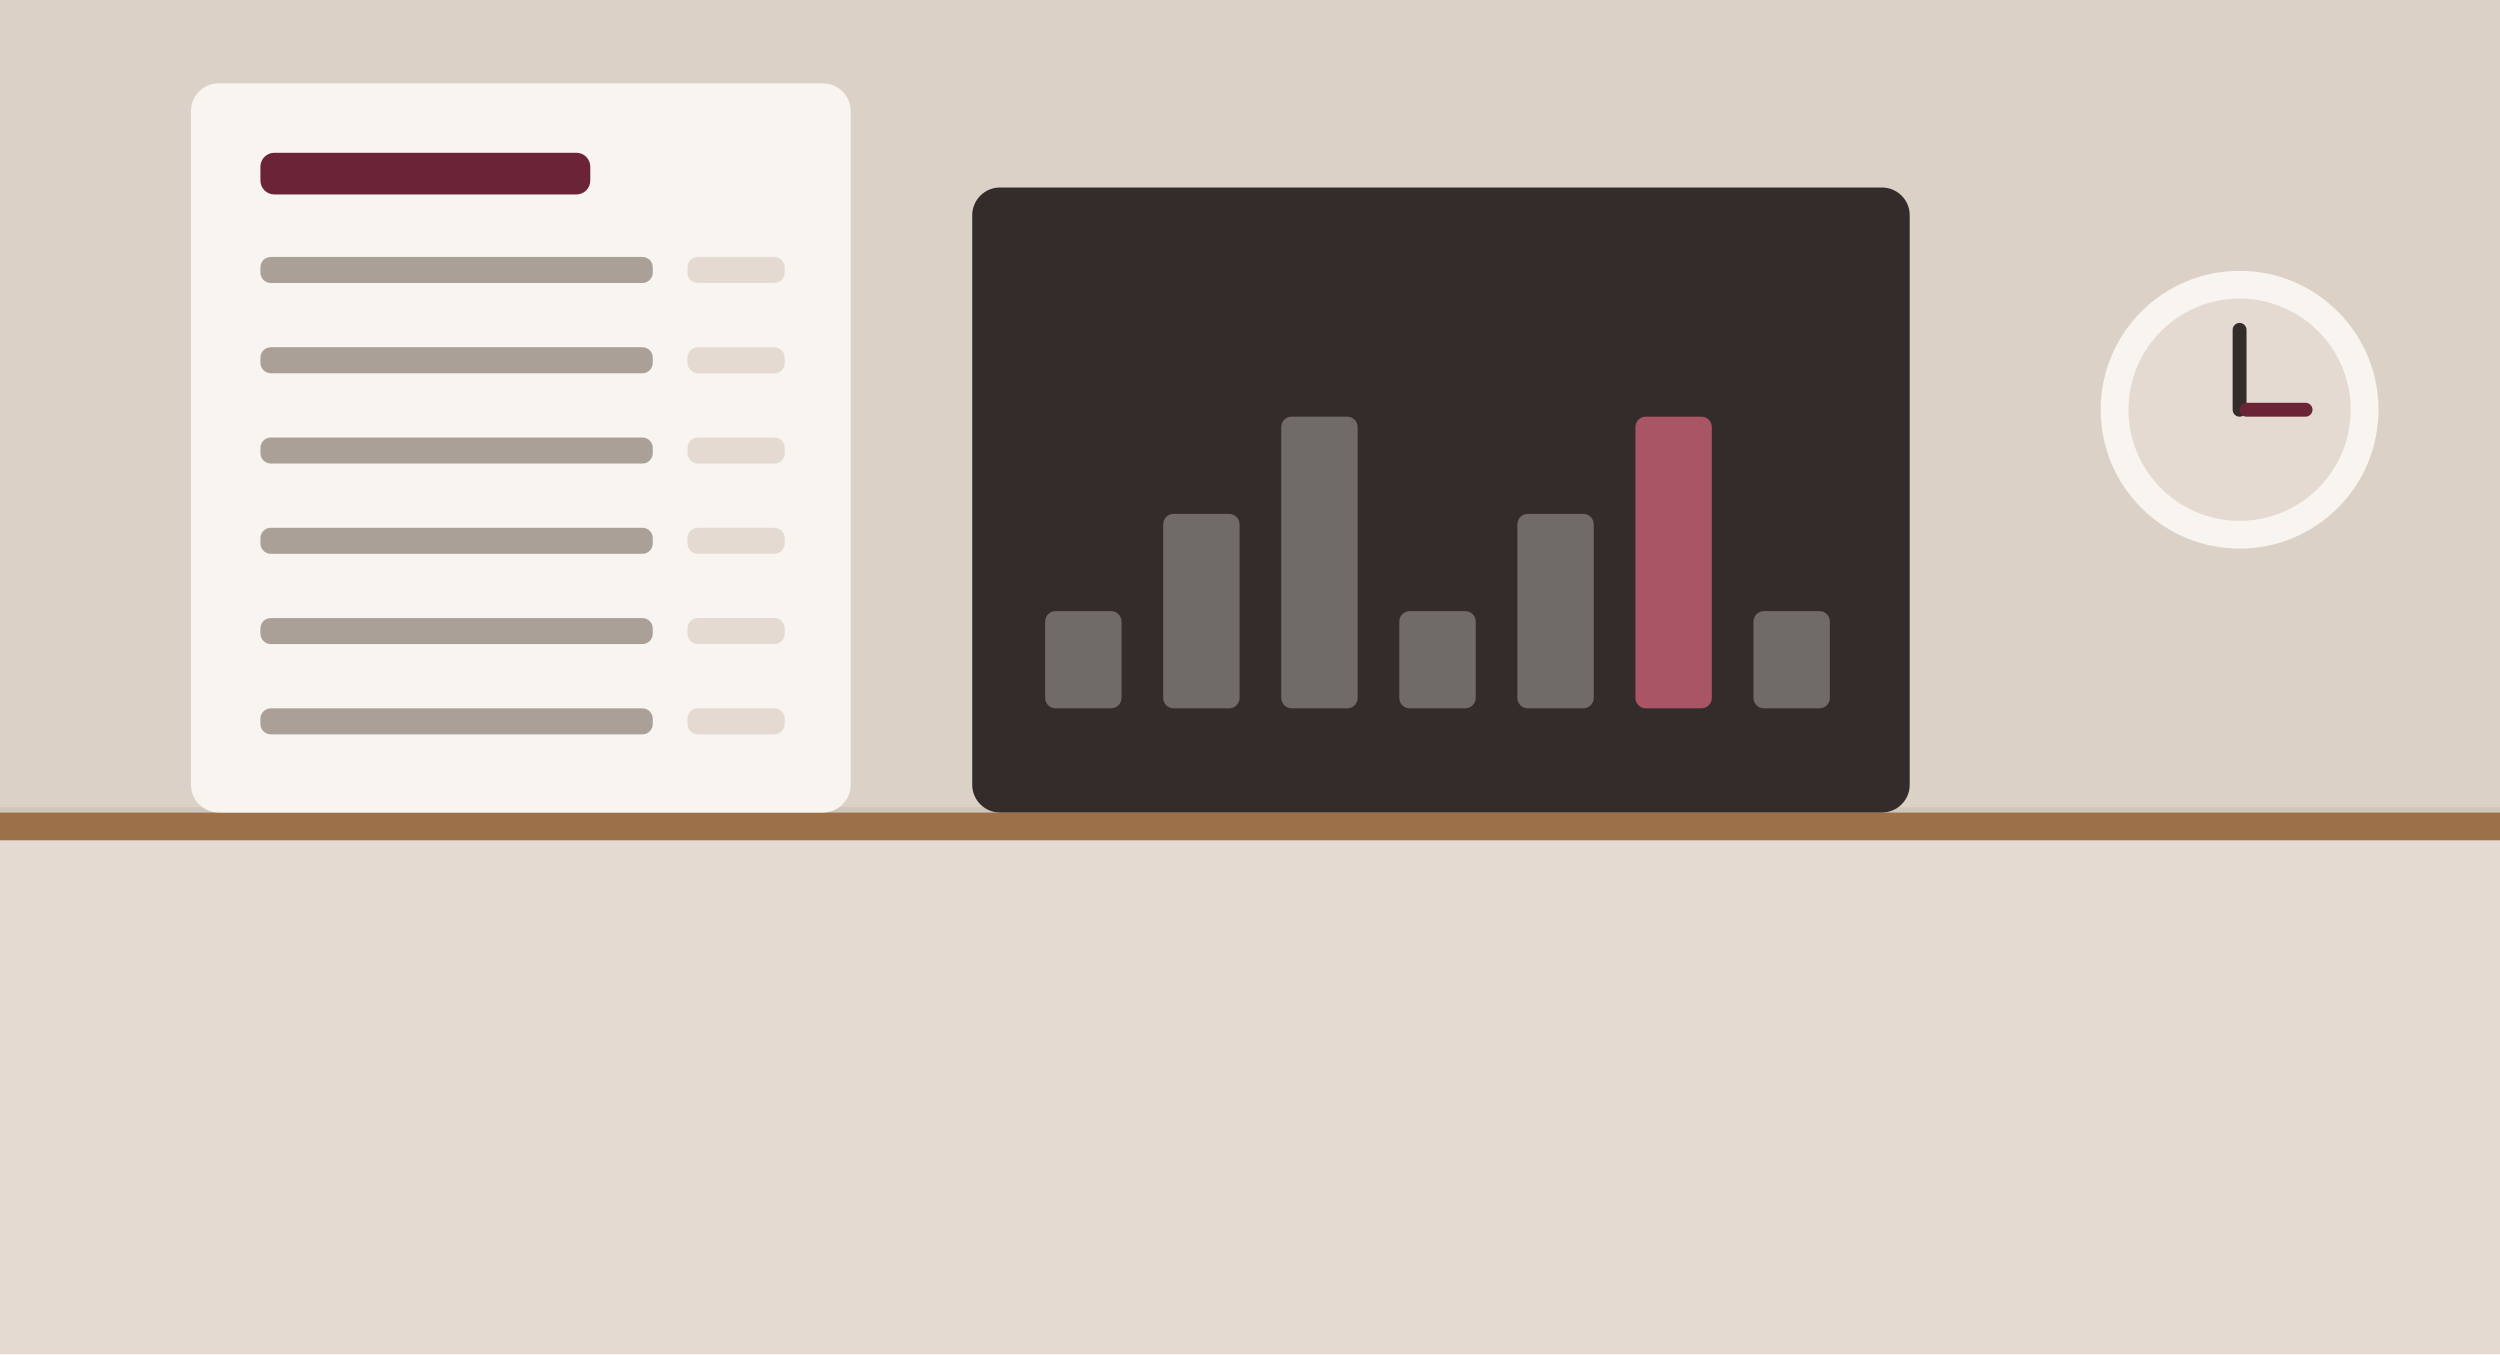
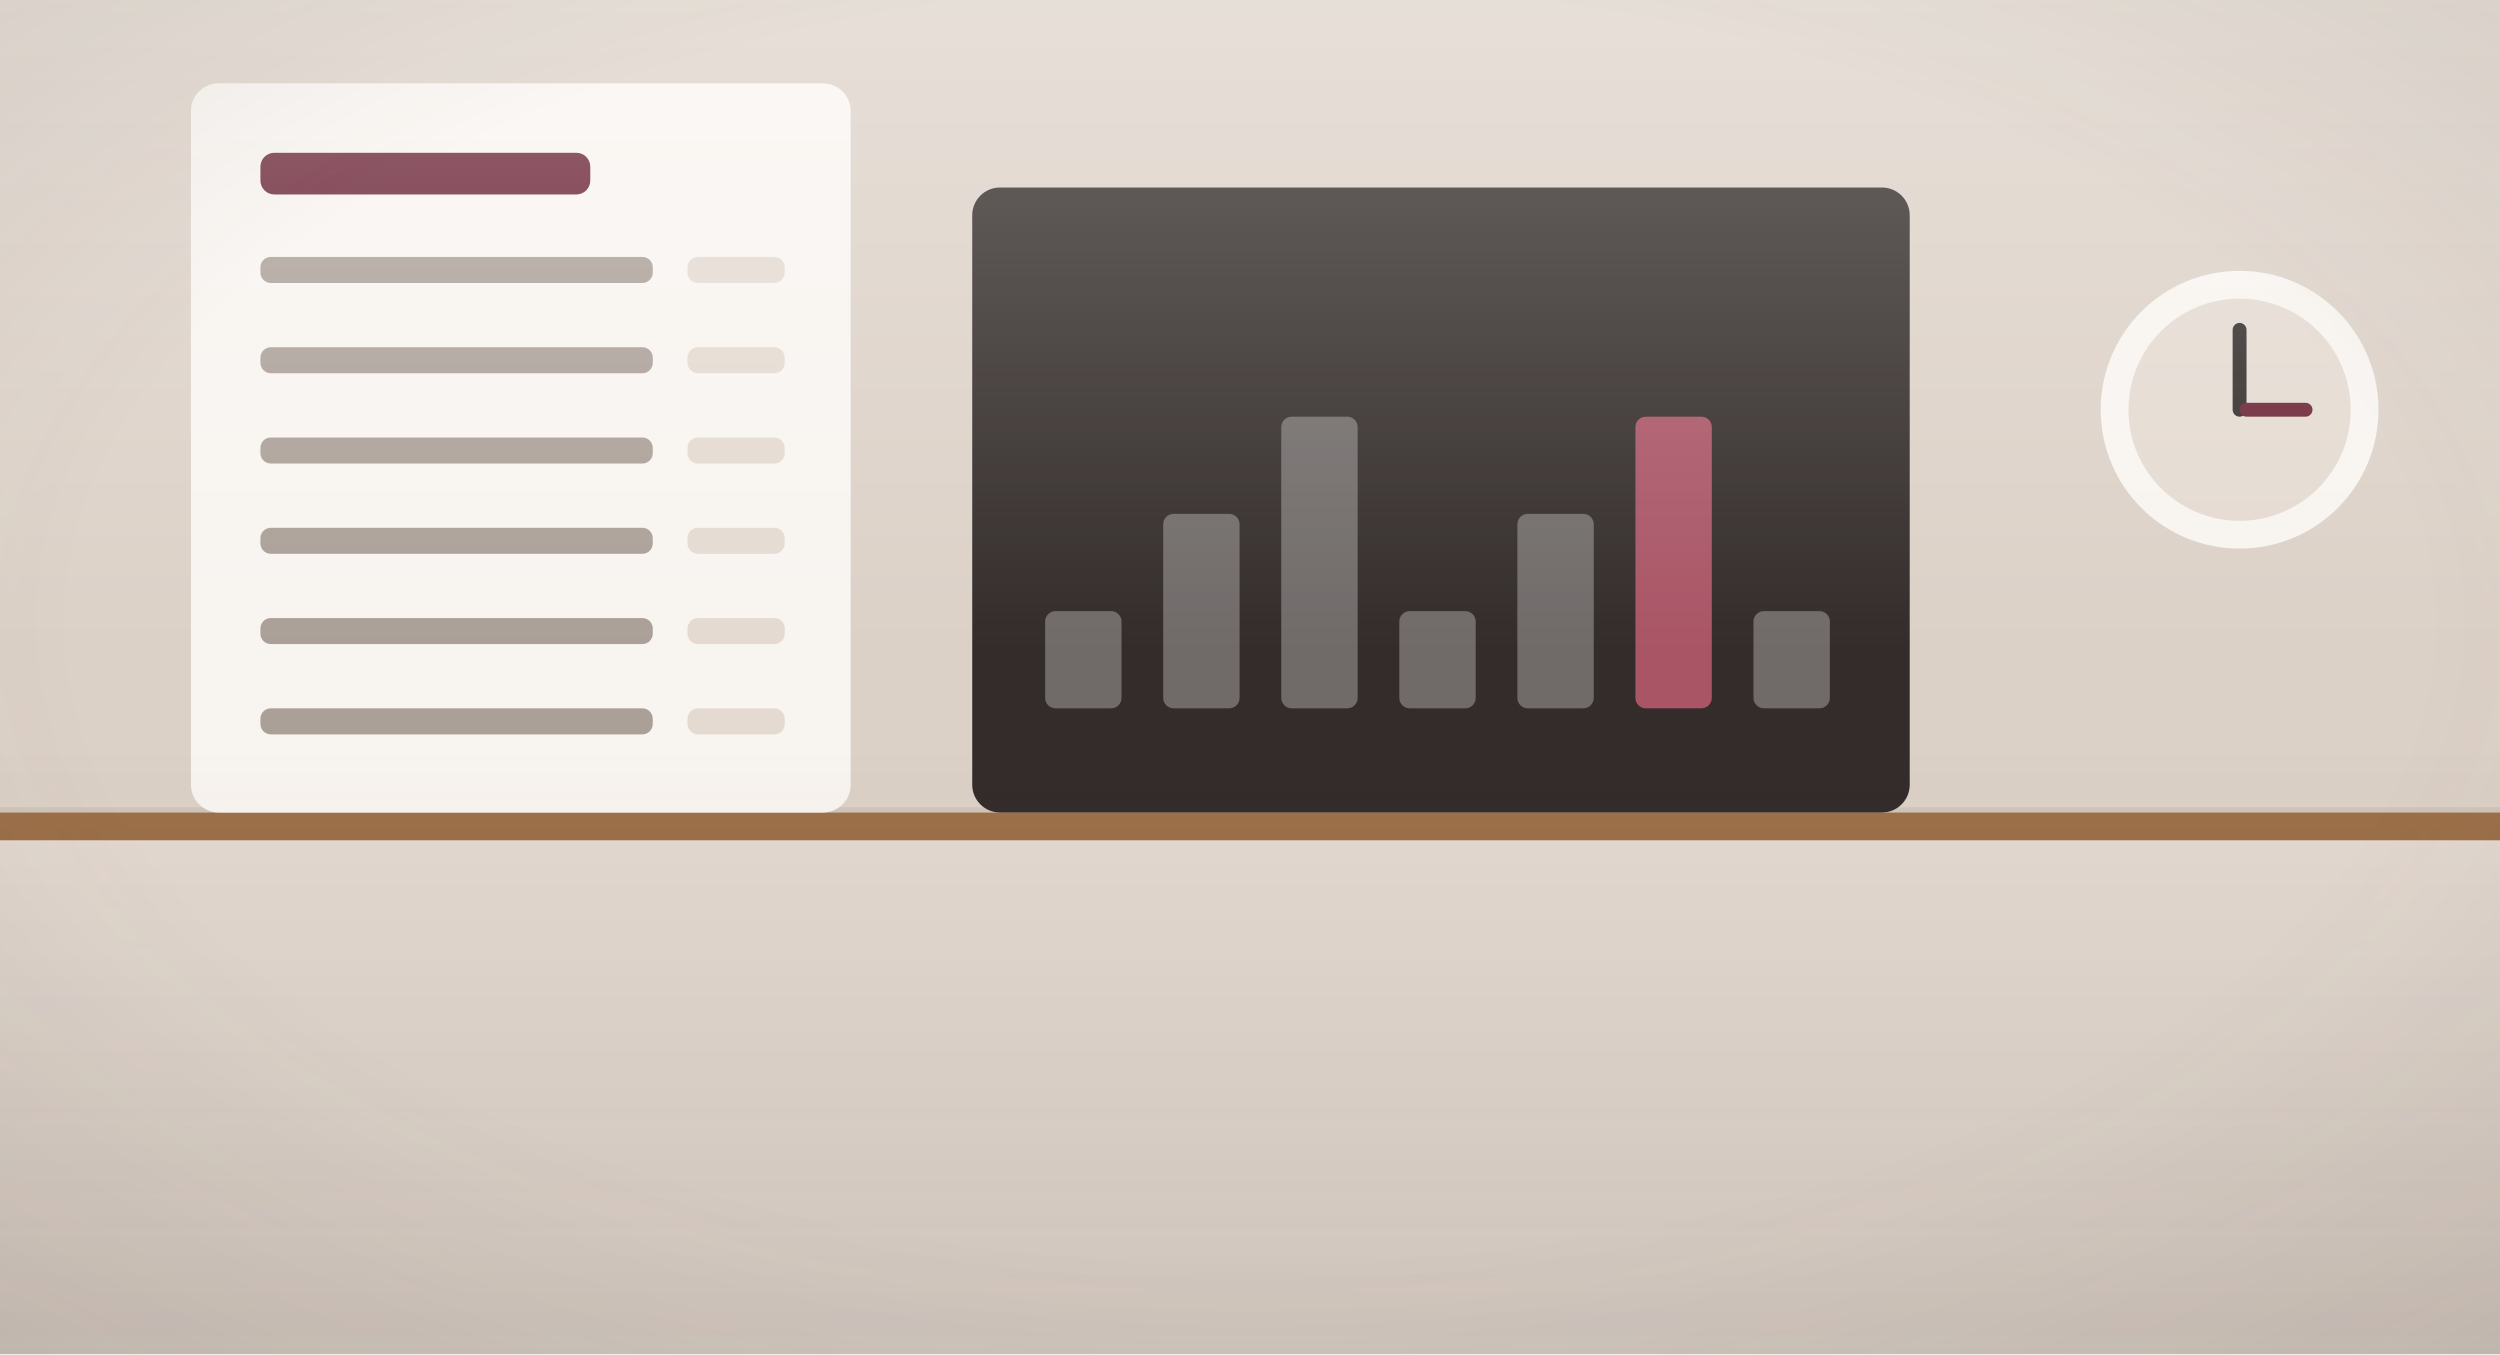
<svg xmlns="http://www.w3.org/2000/svg" viewBox="0 0 1440 780" width="1440" height="780" role="img">
+   <defs>
+     <linearGradient id="gTop" x1="0" y1="0" x2="0" y2="1">
+       <stop offset="0" stop-color="#FFFFFF" stop-opacity=".30" />
+       <stop offset=".48" stop-color="#FFFFFF" stop-opacity="0" />
+     </linearGradient>
+     <linearGradient id="gBot" x1="0" y1="0" x2="0" y2="1">
+       <stop offset=".55" stop-color="#3A2C24" stop-opacity="0" />
+       <stop offset="1" stop-color="#3A2C24" stop-opacity=".13" />
+     </linearGradient>
+     <radialGradient id="gVig" cx=".5" cy=".46" r=".75">
+       <stop offset=".62" stop-color="#3A2C24" stop-opacity="0" />
+       <stop offset="1" stop-color="#3A2C24" stop-opacity=".10" />
+     </radialGradient>
+   </defs>
  <rect x="0" y="0" width="1440" height="780" fill="#EDE6DF" />
  <rect x="0" y="0" width="1440" height="468" fill="#DCD1C7" />
  <rect x="0" y="468" width="1440" height="312" fill="#E4DAD1" />
  <rect x="0" y="465" width="1440" height="3" fill="rgba(0,0,0,.06)" />
  <rect x="0" y="468" width="1440" height="16" fill="#9C7048" />
  <g transform="translate(110,48)">
    <rect x="0" y="0" width="380" height="420" fill="#F8F4F0" rx="16" />
    <rect x="40" y="40" width="190" height="24" fill="#6B2436" rx="8" />
    <rect x="40" y="100" width="226" height="15" fill="#ABA098" rx="6" />
    <rect x="40" y="152" width="226" height="15" fill="#ABA098" rx="6" />
    <rect x="40" y="204" width="226" height="15" fill="#ABA098" rx="6" />
    <rect x="40" y="256" width="226" height="15" fill="#ABA098" rx="6" />
    <rect x="40" y="308" width="226" height="15" fill="#ABA098" rx="6" />
    <rect x="40" y="360" width="226" height="15" fill="#ABA098" rx="6" />
    <rect x="286" y="100" width="56" height="15" fill="#E4DAD1" rx="6" />
    <rect x="286" y="152" width="56" height="15" fill="#E4DAD1" rx="6" />
    <rect x="286" y="204" width="56" height="15" fill="#E4DAD1" rx="6" />
    <rect x="286" y="256" width="56" height="15" fill="#E4DAD1" rx="6" />
    <rect x="286" y="308" width="56" height="15" fill="#E4DAD1" rx="6" />
    <rect x="286" y="360" width="56" height="15" fill="#E4DAD1" rx="6" />
  </g>
  <g transform="translate(560,108)">
    <rect x="0" y="0" width="540" height="360" fill="#332C2A" rx="16" />
    <rect x="42" y="244" width="44" height="56" fill="rgba(255,255,255,.3)" rx="6" />
    <rect x="110" y="188" width="44" height="112" fill="rgba(255,255,255,.3)" rx="6" />
    <rect x="178" y="132" width="44" height="168" fill="rgba(255,255,255,.3)" rx="6" />
    <rect x="246" y="244" width="44" height="56" fill="rgba(255,255,255,.3)" rx="6" />
    <rect x="314" y="188" width="44" height="112" fill="rgba(255,255,255,.3)" rx="6" />
    <rect x="382" y="132" width="44" height="168" fill="#A95566" rx="6" />
    <rect x="450" y="244" width="44" height="56" fill="rgba(255,255,255,.3)" rx="6" />
  </g>
  <g transform="translate(1290,236)">
    <circle cx="0" cy="0" r="80" fill="#F8F4F0" />
    <circle cx="0" cy="0" r="64" fill="#E4DAD1" />
    <rect x="-4" y="-50" width="8" height="54" fill="#332C2A" rx="4" />
    <rect x="0" y="-4" width="42" height="8" fill="#6B2436" rx="4" />
  </g>
+   <rect x="0" y="0" width="1440" height="780" fill="url(#gTop)" />
+   <rect x="0" y="0" width="1440" height="780" fill="url(#gBot)" />
+   <rect x="0" y="0" width="1440" height="780" fill="url(#gVig)" />
</svg>
